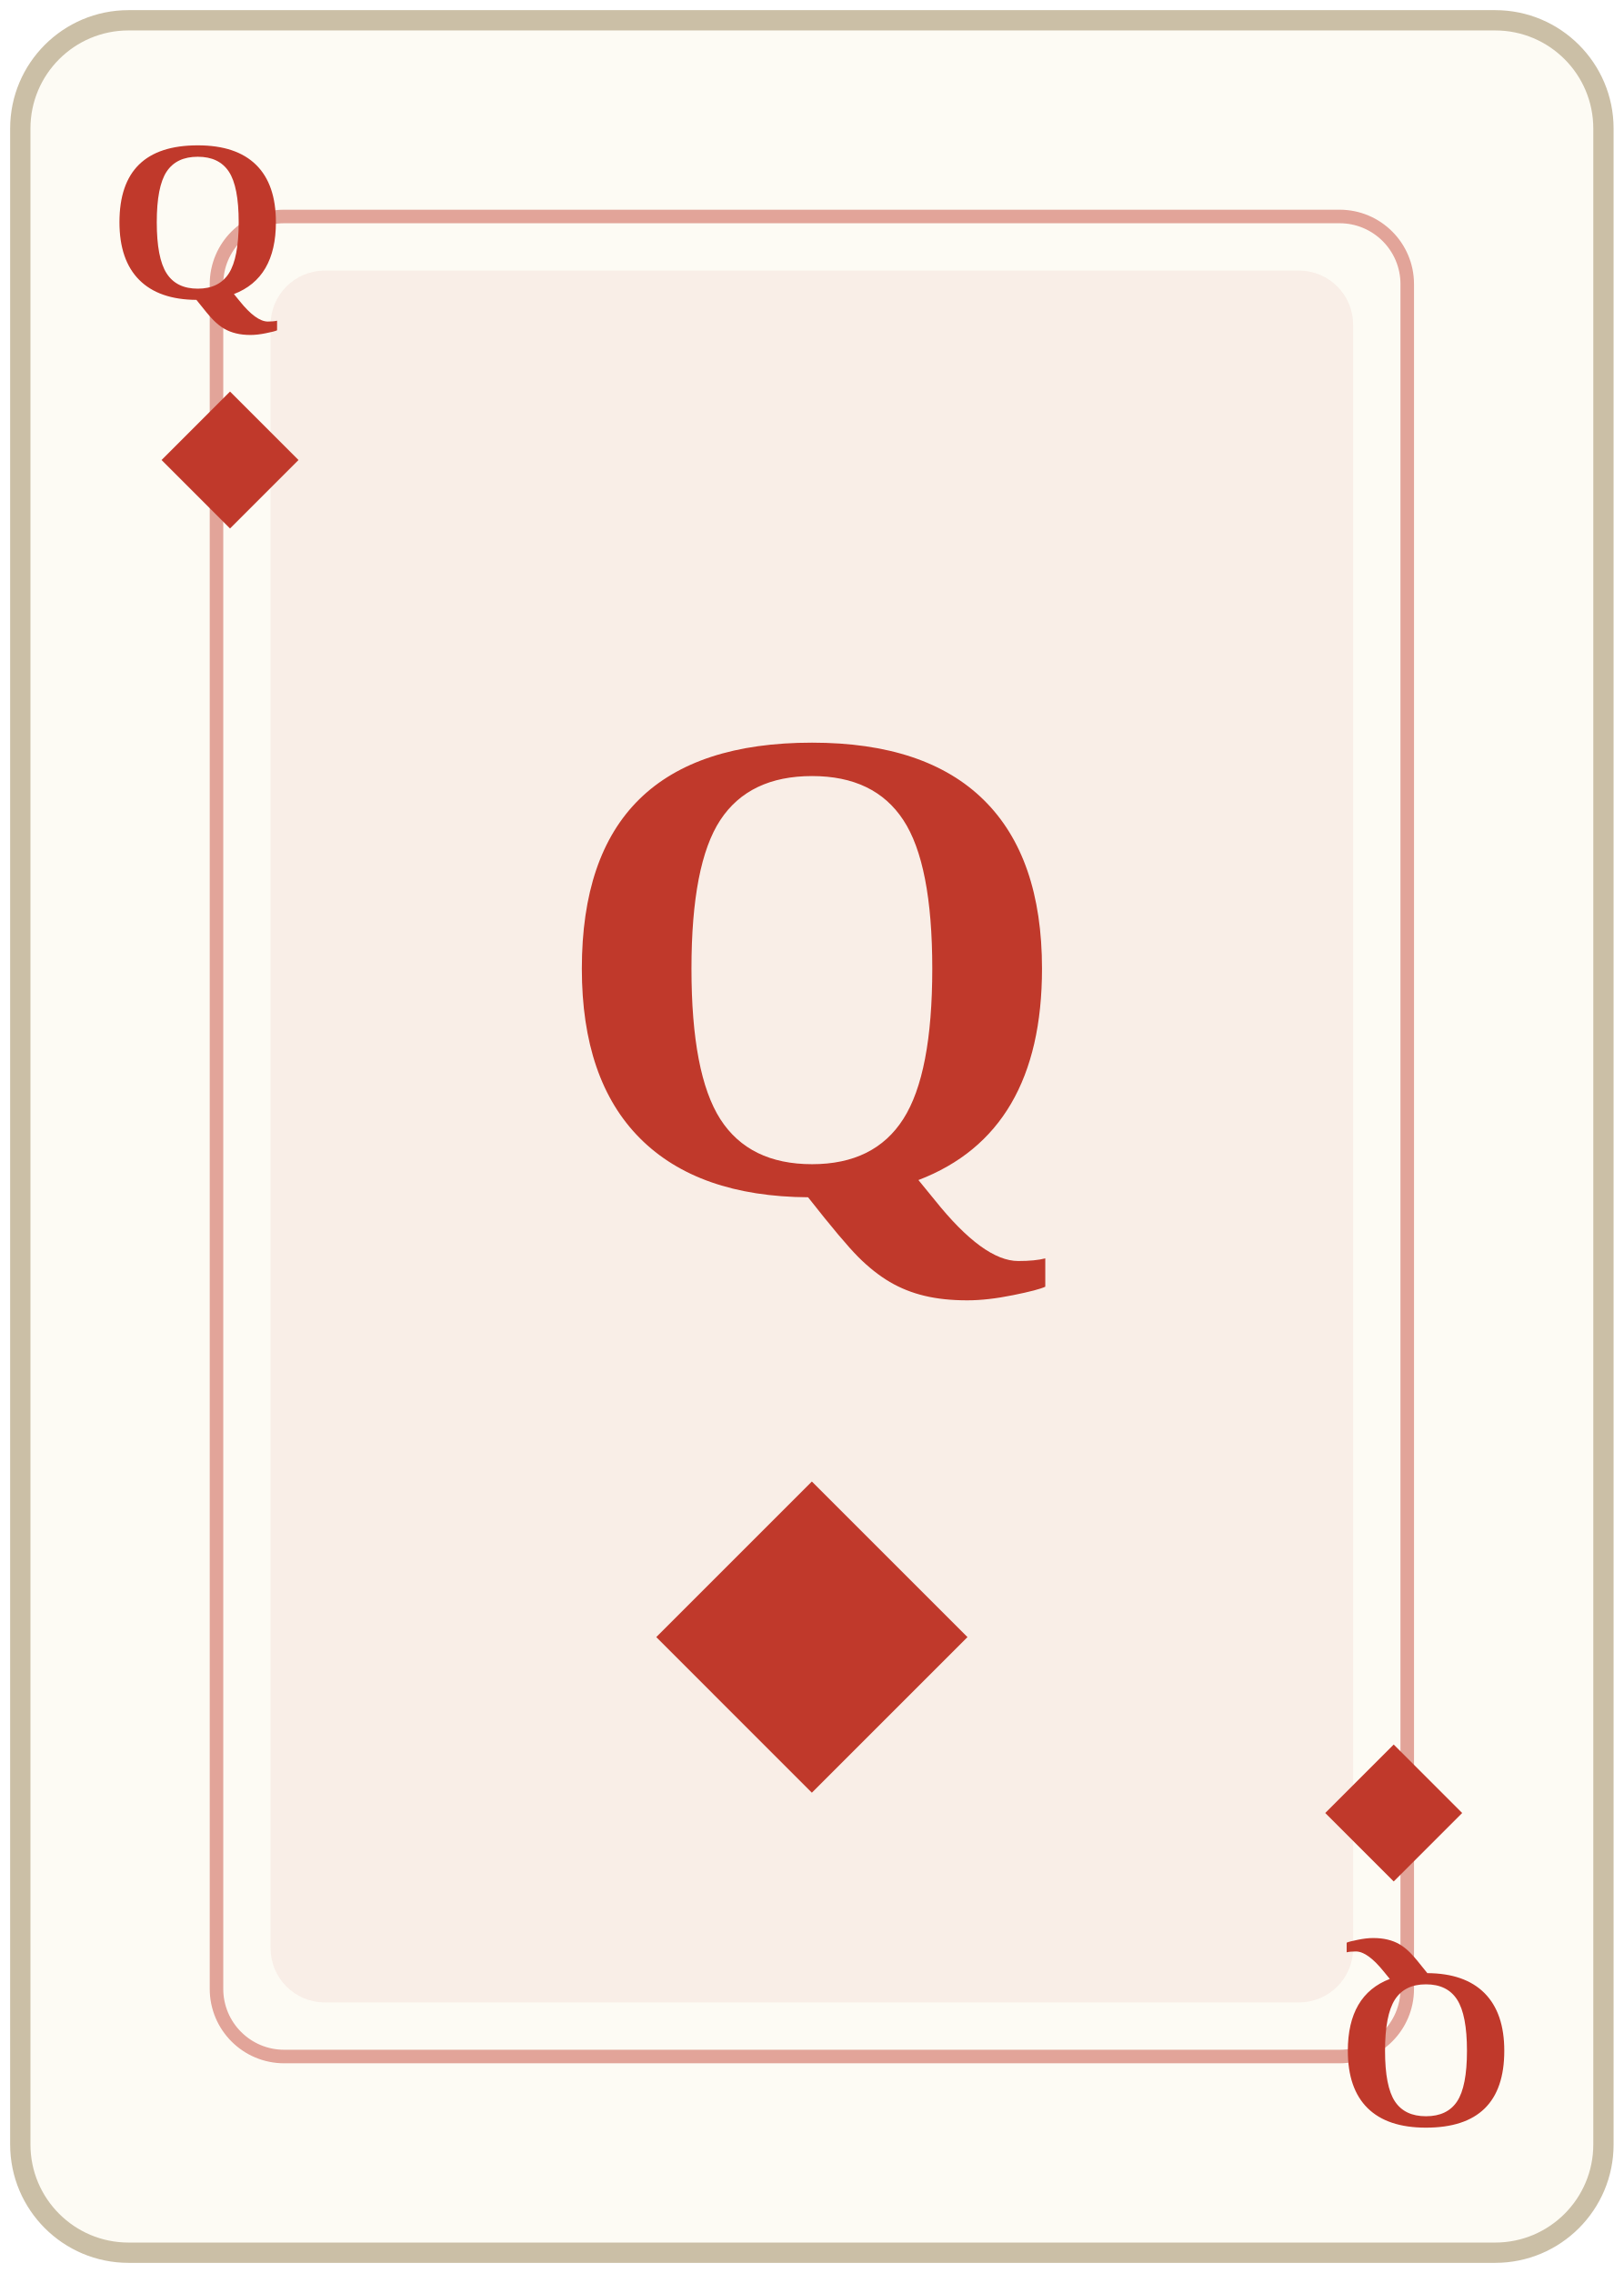
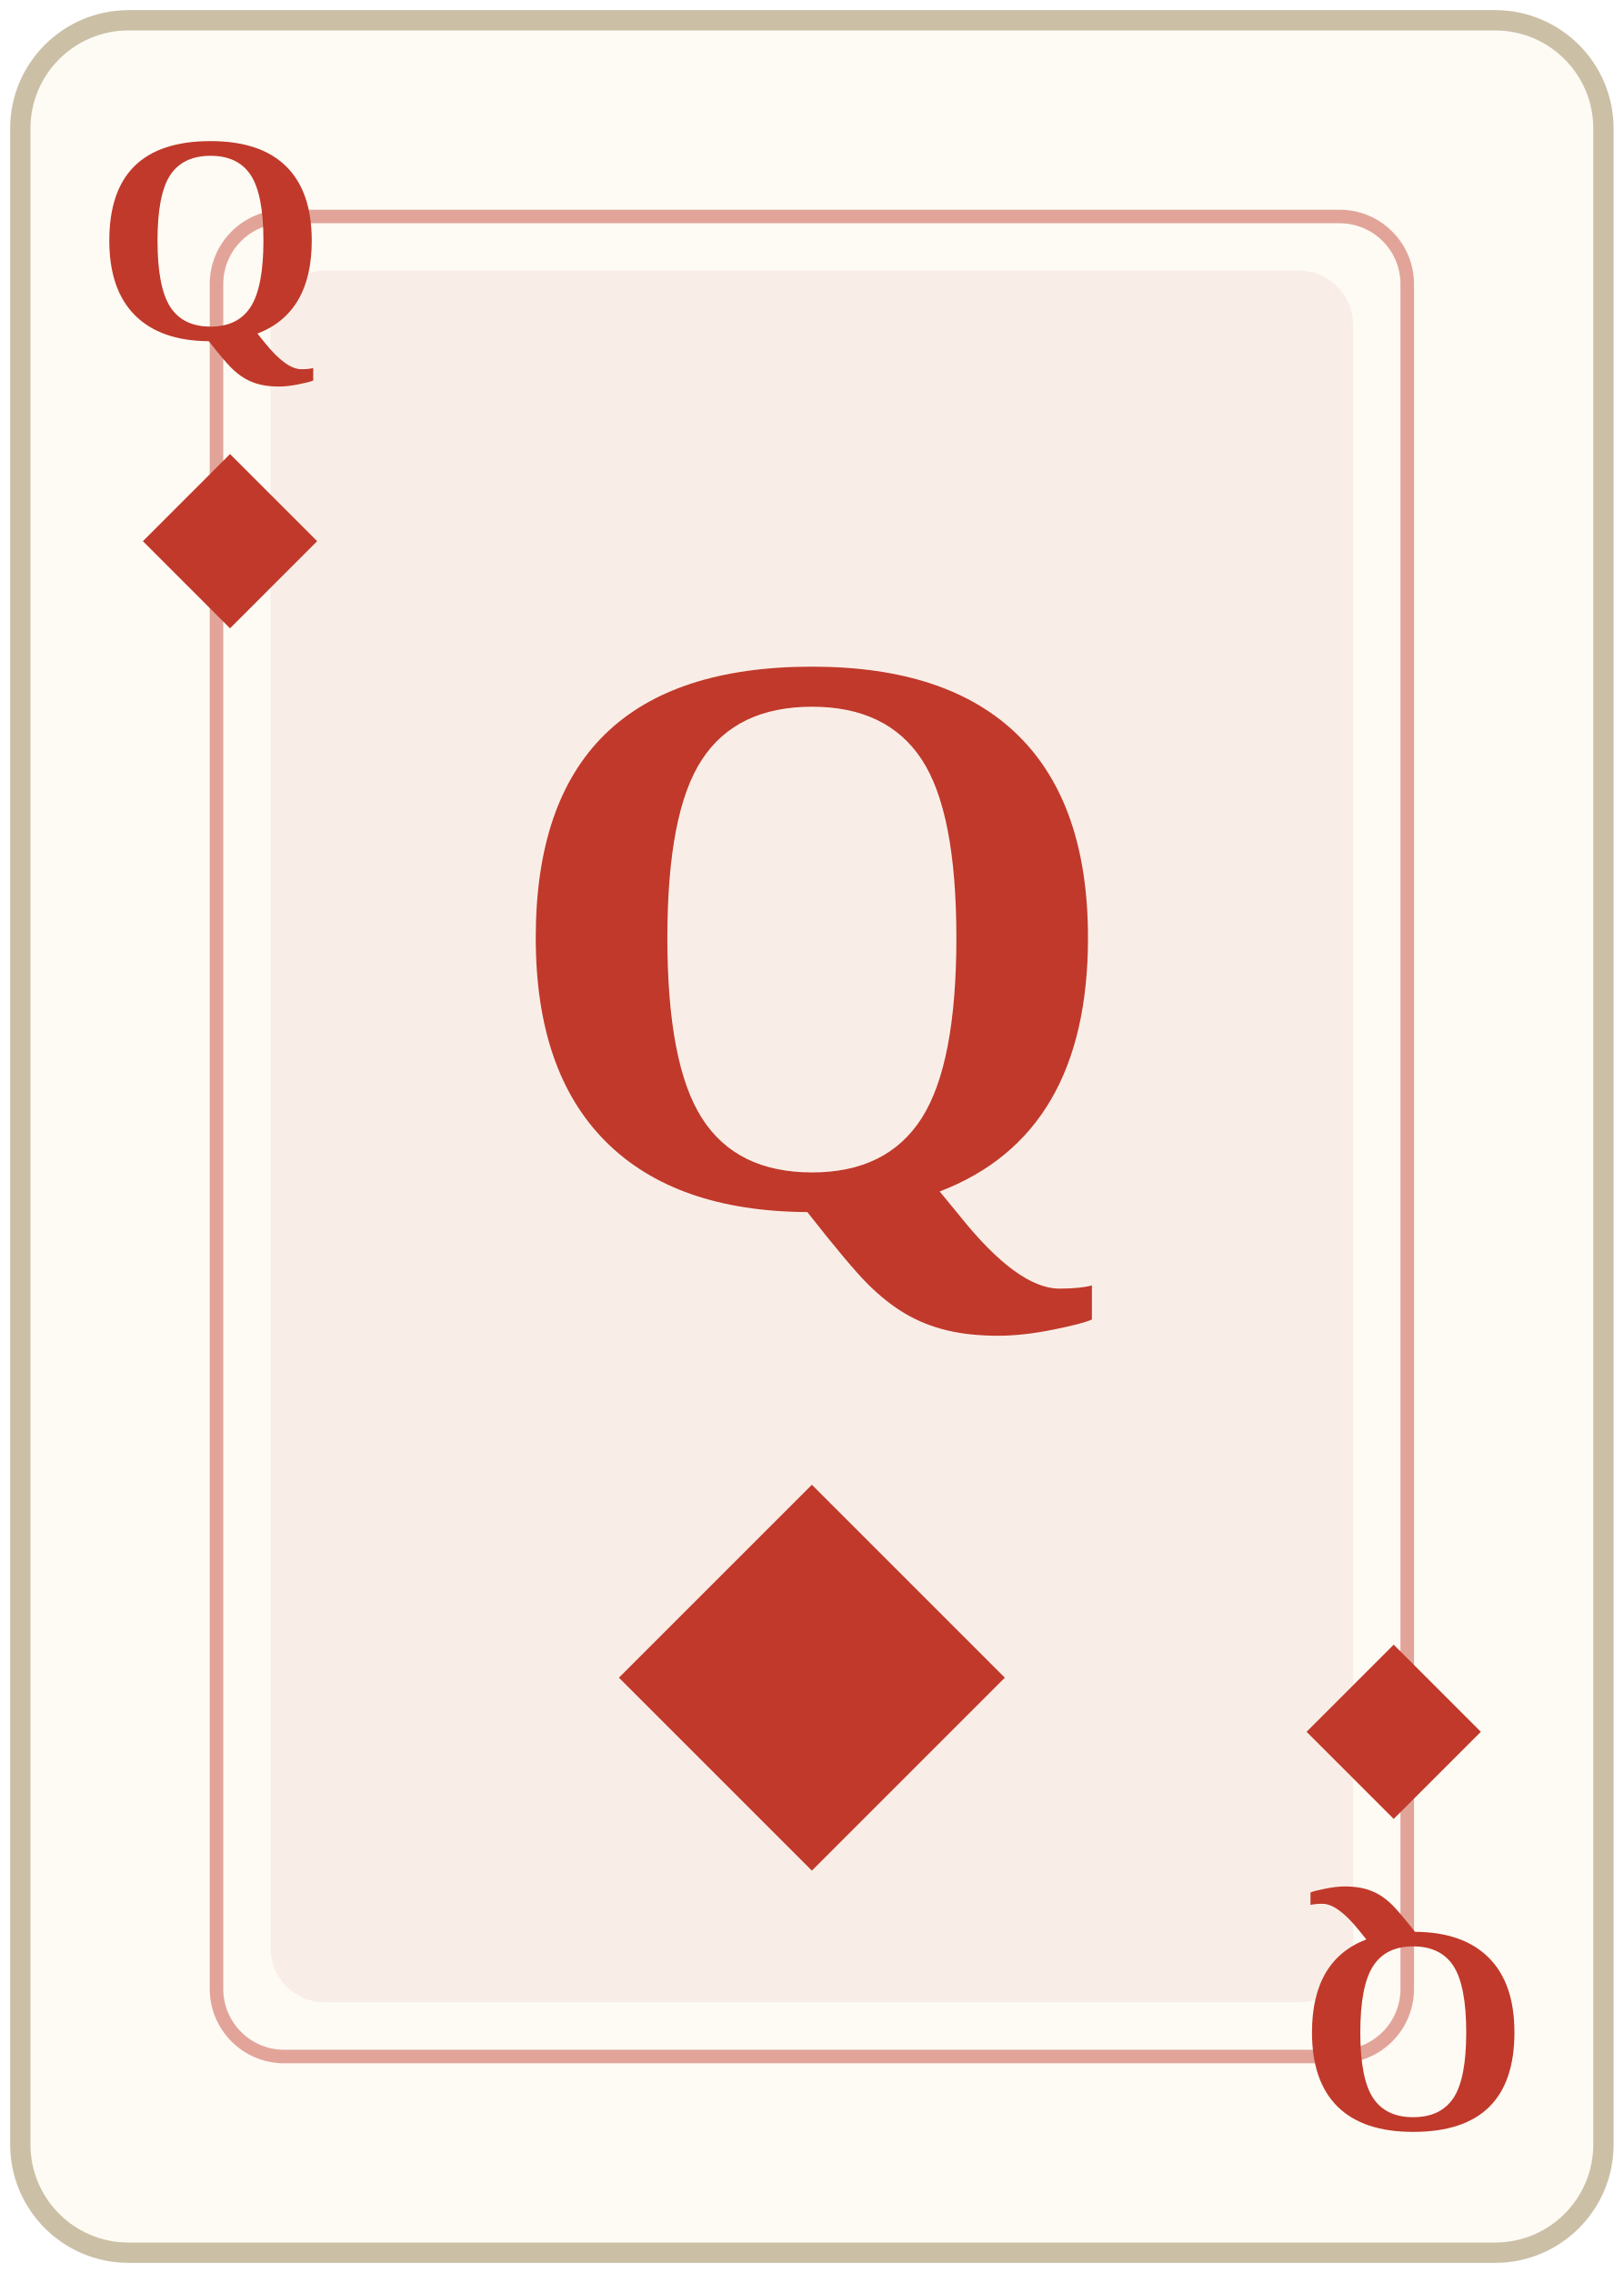
<svg xmlns="http://www.w3.org/2000/svg" viewBox="0 0 240 336" width="240" height="336">
  <rect x="3" y="3" width="234" height="330" rx="16" fill="#fdfbf4" stroke="#cbbfa6" stroke-width="3" />
  <rect x="32" y="32" width="176" height="272" rx="10" fill="none" stroke="#c0392b" stroke-width="2" opacity="0.45" />
  <rect x="40" y="40" width="160" height="256" rx="8" fill="#c0392b" opacity="0.07" />
-   <text x="120" y="176" text-anchor="middle" font-family="Georgia,'Times New Roman',serif" font-size="100" font-weight="700" fill="#c0392b">Q</text>
-   <g transform="translate(120,242) scale(0.5) translate(-50,-50)">
+   <text x="120" y="178" text-anchor="middle" font-family="Georgia,'Times New Roman',serif" font-size="120" font-weight="700" fill="#c0392b">Q</text>
+   <g transform="translate(120,248) scale(0.62) translate(-50,-50)">
    <polygon points="50,4 96,50 50,96 4,50" fill="#c0392b" />
  </g>
-   <g transform="translate(16,14)">
-     <text x="0" y="30" font-family="Georgia,'Times New Roman',serif" font-size="34" font-weight="700" fill="#c0392b">Q</text>
-     <g transform="translate(18,54) scale(0.22) translate(-50,-50)">
+   <g transform="translate(14,12)">
+     <text x="0" y="38" font-family="Georgia,'Times New Roman',serif" font-size="44" font-weight="700" fill="#c0392b">Q</text>
+     <g transform="translate(20,68) scale(0.28) translate(-50,-50)">
      <polygon points="50,4 96,50 50,96 4,50" fill="#c0392b" />
    </g>
  </g>
  <g transform="rotate(180 120 168)">
-     <g transform="translate(16,14)">
-       <text x="0" y="30" font-family="Georgia,'Times New Roman',serif" font-size="34" font-weight="700" fill="#c0392b">Q</text>
-       <g transform="translate(18,54) scale(0.22) translate(-50,-50)">
+     <g transform="translate(14,12)">
+       <text x="0" y="38" font-family="Georgia,'Times New Roman',serif" font-size="44" font-weight="700" fill="#c0392b">Q</text>
+       <g transform="translate(20,68) scale(0.28) translate(-50,-50)">
        <polygon points="50,4 96,50 50,96 4,50" fill="#c0392b" />
      </g>
    </g>
  </g>
</svg>
